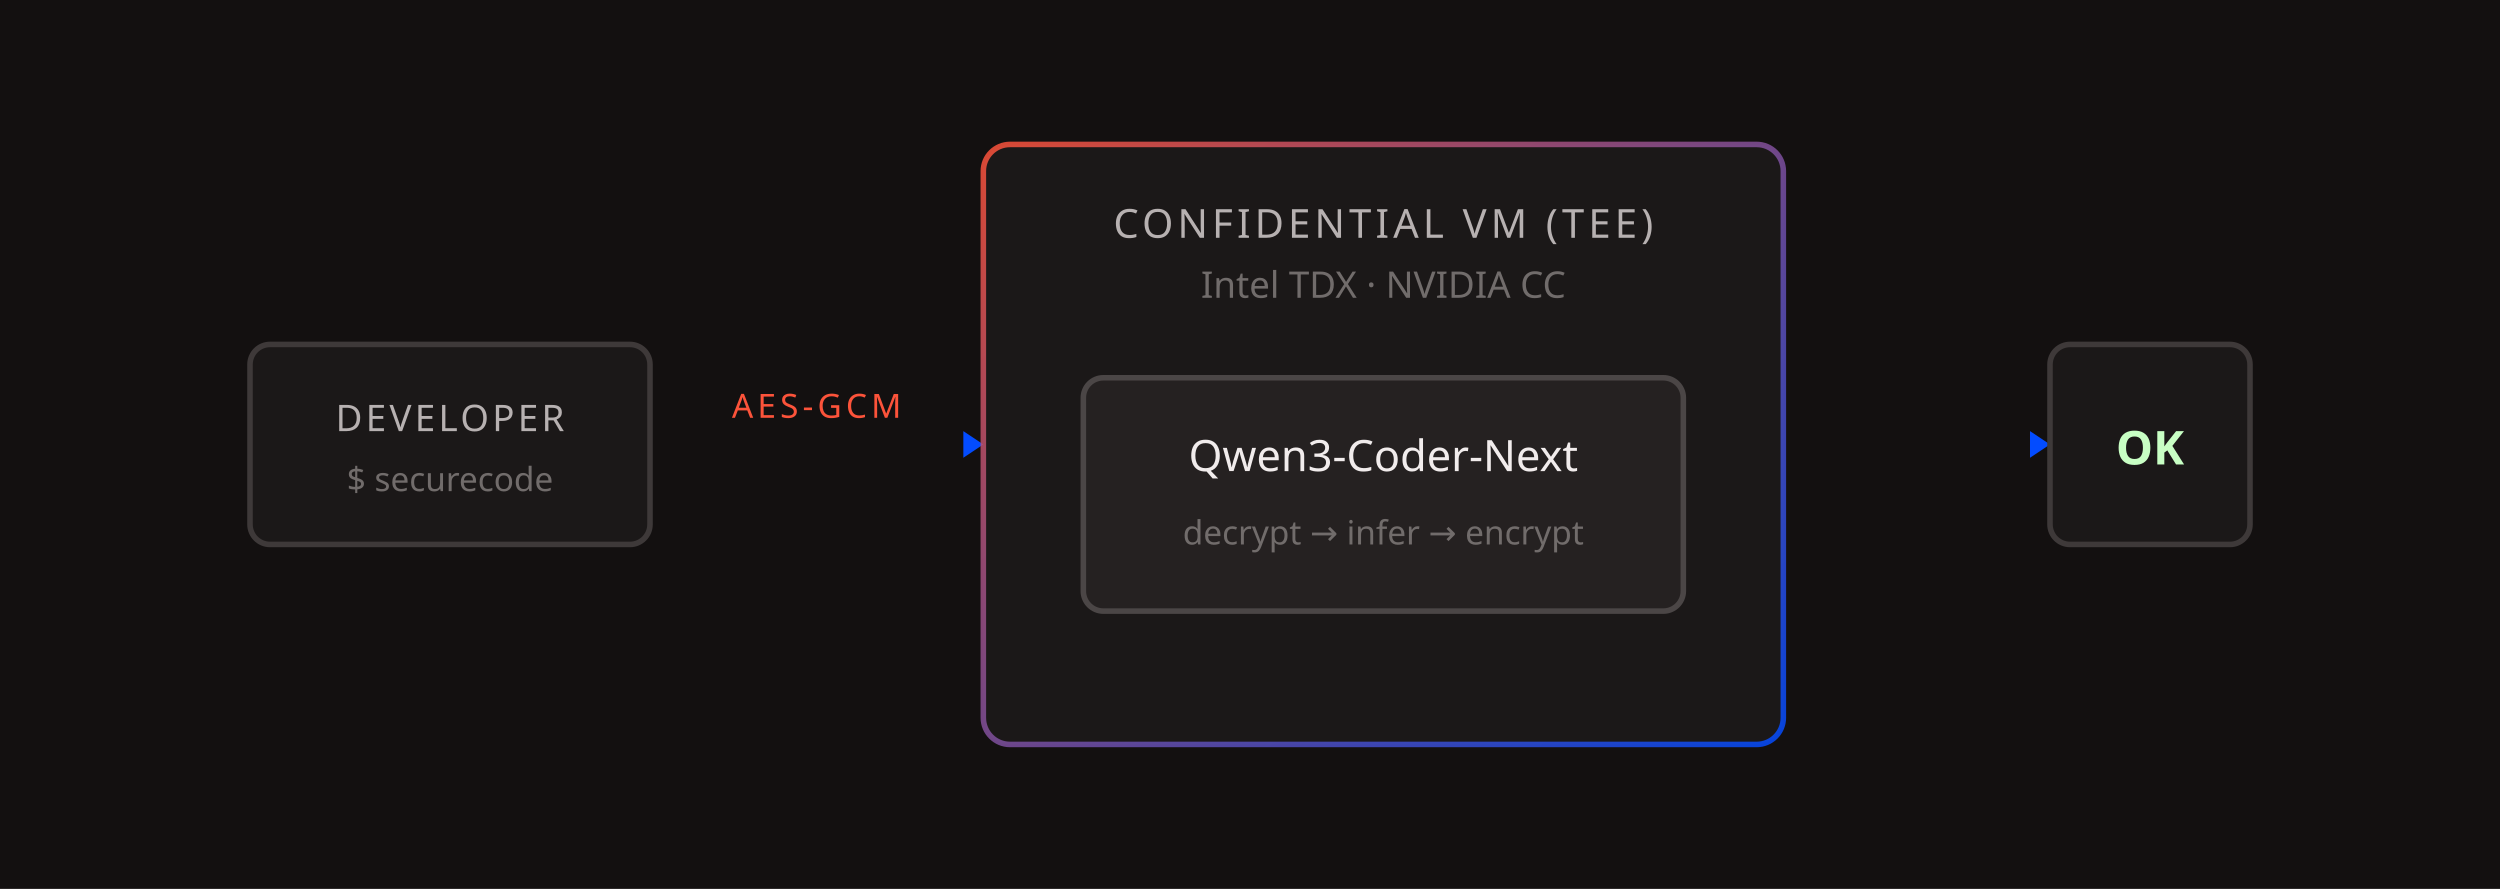
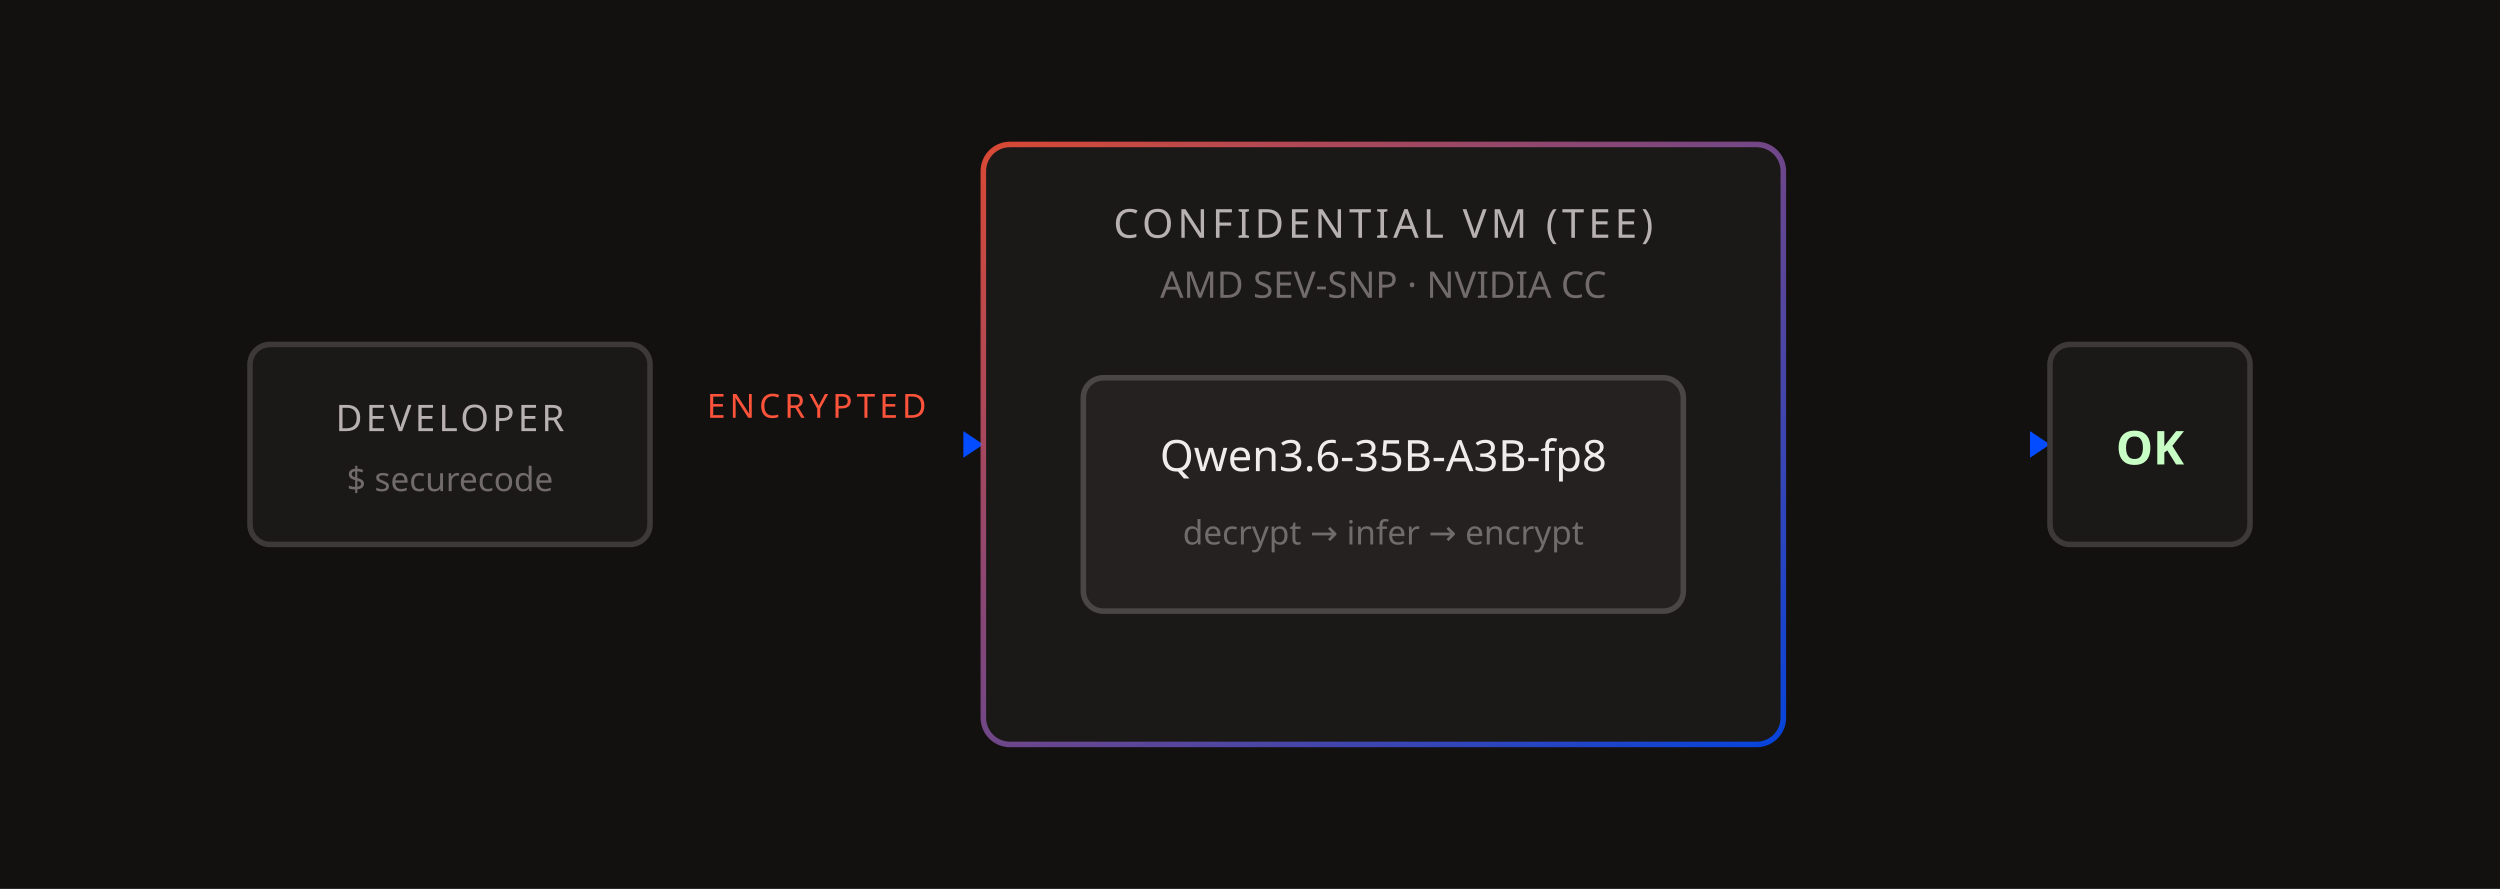
<svg xmlns="http://www.w3.org/2000/svg" width="900" height="320" viewBox="0 0 900 320" data-name="atom-tee-diagram">
  <rect width="900" height="320" fill="#131010" />
  <defs>
    <linearGradient id="flow" x1="0" y1="0" x2="1" y2="0">
      <stop offset="0%" stop-color="#fc533a" />
      <stop offset="100%" stop-color="#034cff" />
    </linearGradient>
    <linearGradient id="tee-edge" x1="0" y1="0" x2="1" y2="1">
      <stop offset="0%" stop-color="#fc533a" stop-opacity="0.85" />
      <stop offset="100%" stop-color="#034cff" stop-opacity="0.85" />
    </linearGradient>
  </defs>
  <g data-label="tee-flow">
    <rect x="90" y="124" width="144" height="72" rx="7.2" fill="#1b1818" stroke="#3e3939" stroke-width="2" />
    <text x="162" y="155.2" font-family="JetBrains Mono, sans-serif" font-size="13.2" font-weight="500" fill="#b7b1b1" text-anchor="middle" letter-spacing="1.2">DEVELOPER</text>
    <text x="162" y="176.8" font-family="JetBrains Mono, sans-serif" font-size="12" font-weight="500" fill="#716c6b" text-anchor="middle">$ securecode</text>
    <line x1="234" y1="160" x2="354" y2="160" stroke="url(#flow)" stroke-width="2" stroke-dasharray="9.6 7.2" />
    <polygon points="354,160 346.8,155.2 346.8,164.8" fill="#034cff" />
-     <text x="294" y="150.4" font-family="JetBrains Mono, sans-serif" font-size="12" font-weight="500" fill="#fc533a" text-anchor="middle" letter-spacing="1.5">AES-GCM</text>
+     <text x="294" y="150.4" font-family="JetBrains Mono, sans-serif" font-size="12" font-weight="500" fill="#fc533a" text-anchor="middle" letter-spacing="1.5">ENCRYPTED</text>
    <rect x="354" y="52" width="288" height="216" rx="9.6" fill="#1b1818" stroke="url(#tee-edge)" stroke-width="2" />
    <text x="498" y="85.6" font-family="JetBrains Mono, sans-serif" font-size="14.4" font-weight="500" fill="#b7b1b1" text-anchor="middle" letter-spacing="1.5">CONFIDENTIAL VM (TEE)</text>
-     <text x="498" y="107.2" font-family="JetBrains Mono, sans-serif" font-size="13.2" font-weight="500" fill="#716c6b" text-anchor="middle">Intel TDX  ·  NVIDIA CC</text>
+     <text x="498" y="107.2" font-family="JetBrains Mono, sans-serif" font-size="13.2" font-weight="500" fill="#716c6b" text-anchor="middle">AMD SEV-SNP  ·  NVIDIA CC</text>
    <rect x="390" y="136" width="216" height="84" rx="7.2" fill="#252121" stroke="#4b4646" stroke-width="2" />
-     <text x="498" y="169.6" font-family="JetBrains Mono, sans-serif" font-size="15.6" font-weight="500" fill="#f1ecec" text-anchor="middle">Qwen3-Coder-Next</text>
+     <text x="498" y="169.6" font-family="JetBrains Mono, sans-serif" font-size="15.6" font-weight="500" fill="#f1ecec" text-anchor="middle">Qwen3.6-35B-A3B-fp8</text>
    <text x="498" y="196" font-family="JetBrains Mono, sans-serif" font-size="12" font-weight="500" fill="#716c6b" text-anchor="middle">decrypt → infer → encrypt</text>
    <line x1="642" y1="160" x2="738" y2="160" stroke="url(#flow)" stroke-width="2" stroke-dasharray="9.6 7.2" />
    <polygon points="738,160 730.8,155.2 730.8,164.8" fill="#034cff" />
    <rect x="738" y="124" width="72" height="72" rx="7.2" fill="#1b1818" stroke="#3e3939" stroke-width="2" />
    <text x="774" y="167.2" font-family="JetBrains Mono, sans-serif" font-size="16.8" font-weight="700" fill="#c8ffc4" text-anchor="middle">OK</text>
  </g>
</svg>
